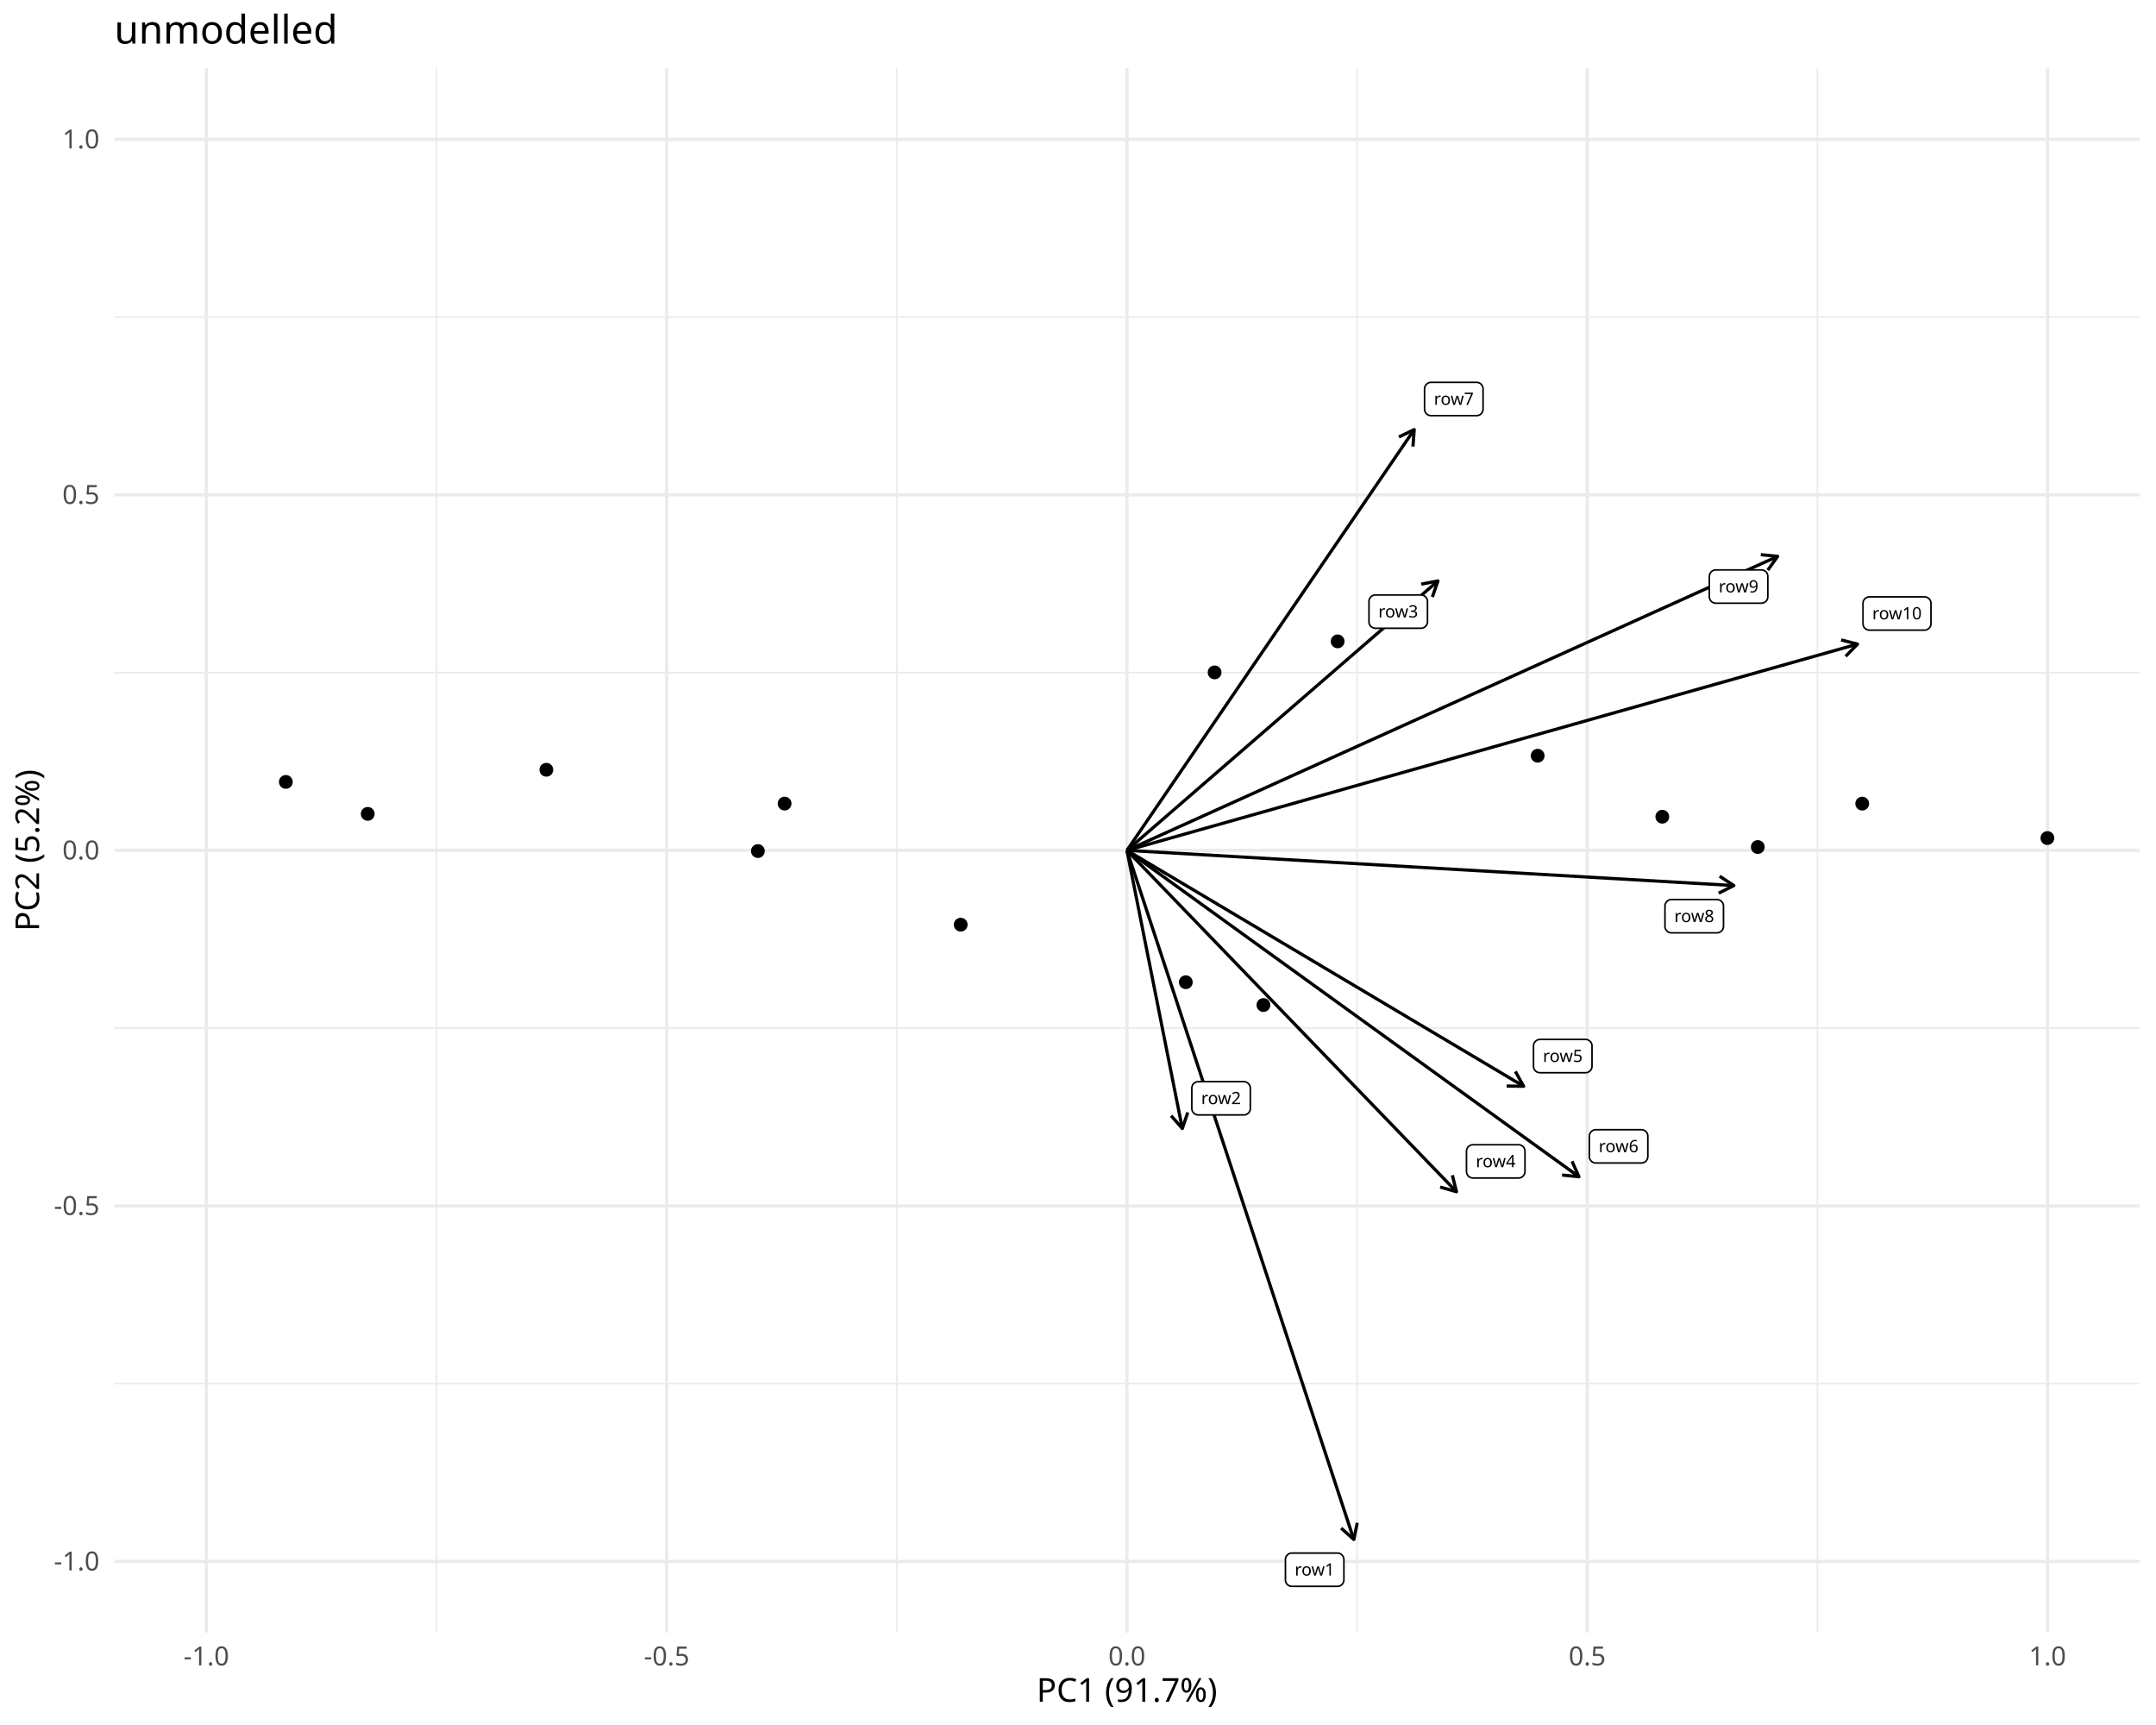
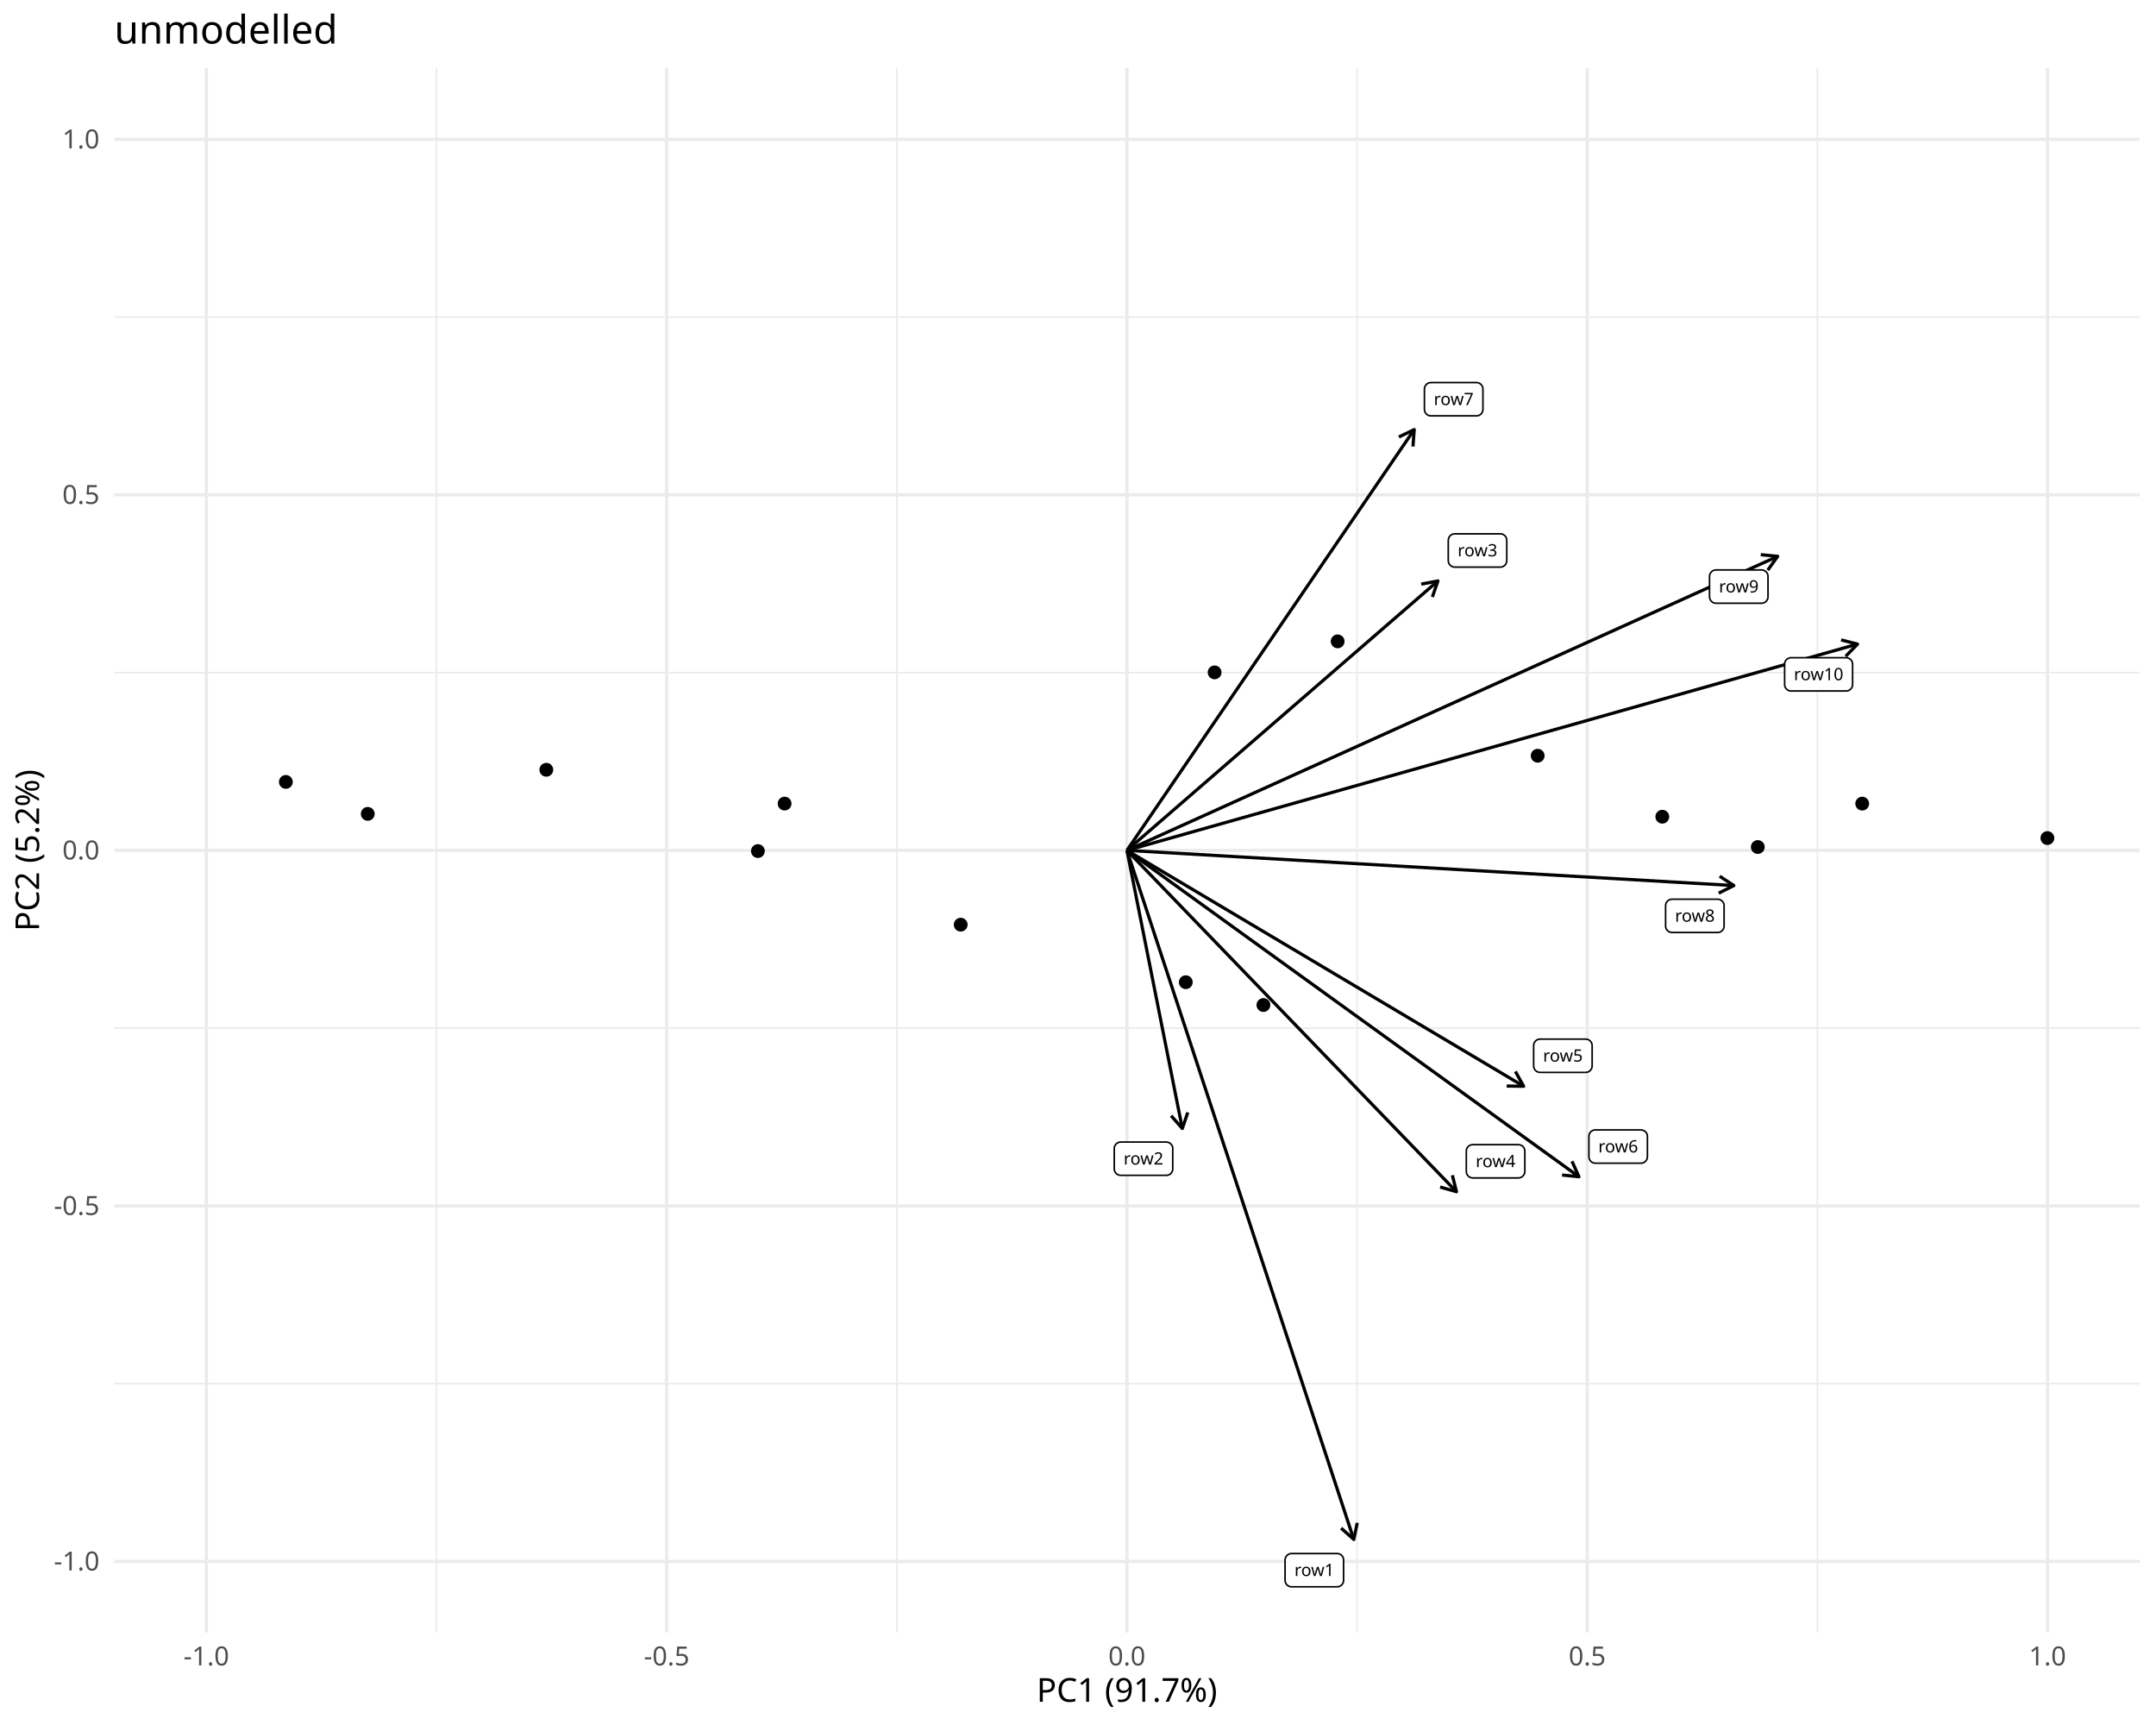
<svg xmlns="http://www.w3.org/2000/svg" class="svglite" data-engine-version="2.0" width="720.00pt" height="576.00pt" viewBox="0 0 720.00 576.00">
  <defs>
    <style type="text/css">
    .svglite line, .svglite polyline, .svglite polygon, .svglite path, .svglite rect, .svglite circle {
      fill: none;
      stroke: #000000;
      stroke-linecap: round;
      stroke-linejoin: round;
      stroke-miterlimit: 10.00;
    }
  </style>
  </defs>
  <rect width="100%" height="100%" style="stroke: none; fill: #FFFFFF;" />
  <defs>
    <clipPath id="cpMC4wMHw3MjAuMDB8MC4wMHw1NzYuMDA=">
      <rect x="0.00" y="0.00" width="720.00" height="576.00" />
    </clipPath>
  </defs>
  <g clip-path="url(#cpMC4wMHw3MjAuMDB8MC4wMHw1NzYuMDA=)">
    <rect x="0.00" y="0.00" width="720.00" height="576.00" style="stroke-width: 1.07; stroke: none; fill: #FFFFFF;" />
  </g>
  <defs>
    <clipPath id="cpMzguMTd8NzE0LjUyfDIyLjc4fDU0NS4xMQ==">
      <rect x="38.17" y="22.78" width="676.35" height="522.33" />
    </clipPath>
  </defs>
  <g clip-path="url(#cpMzguMTd8NzE0LjUyfDIyLjc4fDU0NS4xMQ==)">
    <polyline points="38.17,462.01 714.52,462.01 " style="stroke-width: 0.53; stroke: #EBEBEB; stroke-linecap: butt;" />
    <polyline points="38.17,343.30 714.52,343.30 " style="stroke-width: 0.53; stroke: #EBEBEB; stroke-linecap: butt;" />
    <polyline points="38.17,224.59 714.52,224.59 " style="stroke-width: 0.53; stroke: #EBEBEB; stroke-linecap: butt;" />
    <polyline points="38.17,105.88 714.52,105.88 " style="stroke-width: 0.53; stroke: #EBEBEB; stroke-linecap: butt;" />
    <polyline points="145.77,545.11 145.77,22.78 " style="stroke-width: 0.53; stroke: #EBEBEB; stroke-linecap: butt;" />
    <polyline points="299.49,545.11 299.49,22.78 " style="stroke-width: 0.53; stroke: #EBEBEB; stroke-linecap: butt;" />
    <polyline points="453.20,545.11 453.20,22.78 " style="stroke-width: 0.53; stroke: #EBEBEB; stroke-linecap: butt;" />
    <polyline points="606.92,545.11 606.92,22.78 " style="stroke-width: 0.53; stroke: #EBEBEB; stroke-linecap: butt;" />
    <polyline points="38.17,521.37 714.52,521.37 " style="stroke-width: 1.07; stroke: #EBEBEB; stroke-linecap: butt;" />
    <polyline points="38.17,402.66 714.52,402.66 " style="stroke-width: 1.07; stroke: #EBEBEB; stroke-linecap: butt;" />
    <polyline points="38.17,283.95 714.52,283.95 " style="stroke-width: 1.07; stroke: #EBEBEB; stroke-linecap: butt;" />
    <polyline points="38.17,165.24 714.52,165.24 " style="stroke-width: 1.07; stroke: #EBEBEB; stroke-linecap: butt;" />
    <polyline points="38.17,46.53 714.52,46.53 " style="stroke-width: 1.07; stroke: #EBEBEB; stroke-linecap: butt;" />
    <polyline points="68.91,545.11 68.91,22.78 " style="stroke-width: 1.07; stroke: #EBEBEB; stroke-linecap: butt;" />
    <polyline points="222.63,545.11 222.63,22.78 " style="stroke-width: 1.07; stroke: #EBEBEB; stroke-linecap: butt;" />
    <polyline points="376.34,545.11 376.34,22.78 " style="stroke-width: 1.07; stroke: #EBEBEB; stroke-linecap: butt;" />
    <polyline points="530.06,545.11 530.06,22.78 " style="stroke-width: 1.07; stroke: #EBEBEB; stroke-linecap: butt;" />
    <polyline points="683.78,545.11 683.78,22.78 " style="stroke-width: 1.07; stroke: #EBEBEB; stroke-linecap: butt;" />
    <circle cx="95.46" cy="261.09" r="1.95" style="stroke-width: 0.71; fill: #000000;" />
    <circle cx="405.62" cy="224.52" r="1.95" style="stroke-width: 0.71; fill: #000000;" />
    <circle cx="122.81" cy="271.76" r="1.95" style="stroke-width: 0.71; fill: #000000;" />
    <circle cx="446.71" cy="214.16" r="1.95" style="stroke-width: 0.71; fill: #000000;" />
    <circle cx="182.45" cy="257.04" r="1.95" style="stroke-width: 0.71; fill: #000000;" />
    <circle cx="513.51" cy="252.35" r="1.95" style="stroke-width: 0.71; fill: #000000;" />
    <circle cx="253.10" cy="284.18" r="1.95" style="stroke-width: 0.71; fill: #000000;" />
    <circle cx="555.13" cy="272.71" r="1.95" style="stroke-width: 0.71; fill: #000000;" />
    <circle cx="262.02" cy="268.33" r="1.95" style="stroke-width: 0.71; fill: #000000;" />
    <circle cx="587.02" cy="282.83" r="1.95" style="stroke-width: 0.71; fill: #000000;" />
    <circle cx="320.83" cy="308.76" r="1.95" style="stroke-width: 0.71; fill: #000000;" />
    <circle cx="621.89" cy="268.34" r="1.95" style="stroke-width: 0.71; fill: #000000;" />
    <circle cx="396.00" cy="327.97" r="1.95" style="stroke-width: 0.71; fill: #000000;" />
    <circle cx="683.73" cy="279.84" r="1.95" style="stroke-width: 0.71; fill: #000000;" />
    <circle cx="421.92" cy="335.59" r="1.95" style="stroke-width: 0.71; fill: #000000;" />
    <line x1="376.34" y1="283.95" x2="452.11" y2="514.05" style="stroke-width: 1.07; stroke-linecap: butt;" />
    <polyline points="447.88,510.27 452.11,514.05 453.26,508.50 " style="stroke-width: 1.07; stroke-linecap: butt;" />
    <line x1="376.34" y1="283.95" x2="394.84" y2="376.82" style="stroke-width: 1.07; stroke-linecap: butt;" />
    <polyline points="391.10,372.56 394.84,376.82 396.66,371.45 " style="stroke-width: 1.07; stroke-linecap: butt;" />
    <line x1="376.34" y1="283.95" x2="480.20" y2="193.98" style="stroke-width: 1.07; stroke-linecap: butt;" />
    <polyline points="478.34,199.34 480.20,193.98 474.63,195.05 " style="stroke-width: 1.07; stroke-linecap: butt;" />
    <line x1="376.34" y1="283.95" x2="486.39" y2="397.93" style="stroke-width: 1.07; stroke-linecap: butt;" />
    <polyline points="480.94,396.37 486.39,397.93 485.02,392.43 " style="stroke-width: 1.07; stroke-linecap: butt;" />
    <line x1="376.34" y1="283.95" x2="508.83" y2="362.72" style="stroke-width: 1.07; stroke-linecap: butt;" />
    <polyline points="503.16,362.64 508.83,362.72 506.06,357.77 " style="stroke-width: 1.07; stroke-linecap: butt;" />
    <line x1="376.34" y1="283.95" x2="527.29" y2="392.93" style="stroke-width: 1.07; stroke-linecap: butt;" />
    <polyline points="521.65,392.35 527.29,392.93 524.97,387.76 " style="stroke-width: 1.07; stroke-linecap: butt;" />
    <line x1="376.34" y1="283.95" x2="472.28" y2="143.45" style="stroke-width: 1.07; stroke-linecap: butt;" />
    <polyline points="471.86,149.10 472.28,143.45 467.17,145.90 " style="stroke-width: 1.07; stroke-linecap: butt;" />
    <line x1="376.34" y1="283.95" x2="579.02" y2="295.70" style="stroke-width: 1.07; stroke-linecap: butt;" />
    <polyline points="573.95,298.24 579.02,295.70 574.28,292.58 " style="stroke-width: 1.07; stroke-linecap: butt;" />
    <line x1="376.34" y1="283.95" x2="593.66" y2="185.77" style="stroke-width: 1.07; stroke-linecap: butt;" />
    <polyline points="590.35,190.38 593.66,185.77 588.02,185.21 " style="stroke-width: 1.07; stroke-linecap: butt;" />
    <line x1="376.34" y1="283.95" x2="620.33" y2="215.07" style="stroke-width: 1.07; stroke-linecap: butt;" />
    <polyline points="616.38,219.14 620.33,215.07 614.84,213.68 " style="stroke-width: 1.07; stroke-linecap: butt;" />
-     <polygon points="431.43,529.70 446.64,529.70 446.56,529.70 446.90,529.69 447.24,529.62 447.57,529.50 447.87,529.32 448.14,529.10 448.37,528.84 448.55,528.55 448.69,528.23 448.77,527.89 448.80,527.54 448.80,527.54 448.80,520.75 448.80,520.75 448.77,520.40 448.69,520.06 448.55,519.74 448.37,519.45 448.14,519.19 447.87,518.97 447.57,518.80 447.24,518.67 446.90,518.60 446.64,518.59 431.43,518.59 431.69,518.60 431.34,518.59 430.99,518.63 430.66,518.73 430.35,518.88 430.06,519.08 429.81,519.32 429.60,519.59 429.44,519.90 429.33,520.23 429.27,520.57 429.27,520.75 429.27,527.54 429.27,527.37 429.27,527.72 429.33,528.06 429.44,528.39 429.60,528.70 429.81,528.98 430.06,529.22 430.35,529.42 430.66,529.56 430.99,529.66 431.34,529.70 " style="stroke-width: 0.53; fill: #FFFFFF;" />
-     <text x="439.03" y="526.10" text-anchor="middle" style="font-size: 5.69px; font-family: sans;" textLength="12.34px" lengthAdjust="spacingAndGlyphs">row1</text>
-     <polygon points="400.17,372.29 415.39,372.29 415.30,372.29 415.65,372.28 415.99,372.21 416.31,372.08 416.61,371.91 416.88,371.69 417.11,371.43 417.30,371.14 417.44,370.82 417.52,370.48 417.55,370.13 417.55,370.13 417.55,363.34 417.55,363.34 417.52,362.99 417.44,362.65 417.30,362.33 417.11,362.04 416.88,361.78 416.61,361.56 416.31,361.38 415.99,361.26 415.65,361.19 415.39,361.18 400.17,361.18 400.43,361.19 400.08,361.18 399.74,361.22 399.40,361.32 399.09,361.47 398.80,361.66 398.55,361.90 398.34,362.18 398.18,362.49 398.07,362.82 398.02,363.16 398.01,363.34 398.01,370.13 398.02,369.96 398.02,370.31 398.07,370.65 398.18,370.98 398.34,371.29 398.55,371.56 398.80,371.81 399.09,372.00 399.40,372.15 399.74,372.25 400.08,372.29 " style="stroke-width: 0.53; fill: #FFFFFF;" />
-     <text x="407.78" y="368.69" text-anchor="middle" style="font-size: 5.69px; font-family: sans;" textLength="12.34px" lengthAdjust="spacingAndGlyphs">row2</text>
-     <polygon points="459.33,209.78 474.55,209.78 474.46,209.78 474.81,209.77 475.15,209.70 475.47,209.57 475.77,209.40 476.04,209.18 476.27,208.92 476.46,208.63 476.60,208.31 476.68,207.97 476.71,207.62 476.71,207.62 476.71,200.83 476.71,200.83 476.68,200.48 476.60,200.14 476.46,199.82 476.27,199.53 476.04,199.27 475.77,199.05 475.47,198.88 475.15,198.75 474.81,198.68 474.55,198.67 459.33,198.67 459.59,198.68 459.24,198.67 458.90,198.71 458.57,198.81 458.25,198.96 457.97,199.15 457.71,199.39 457.51,199.67 457.34,199.98 457.23,200.31 457.18,200.65 457.17,200.83 457.17,207.62 457.18,207.45 457.18,207.80 457.23,208.14 457.34,208.47 457.51,208.78 457.71,209.06 457.97,209.30 458.25,209.49 458.57,209.64 458.90,209.74 459.24,209.78 " style="stroke-width: 0.53; fill: #FFFFFF;" />
-     <text x="466.94" y="206.18" text-anchor="middle" style="font-size: 5.69px; font-family: sans;" textLength="12.34px" lengthAdjust="spacingAndGlyphs">row3</text>
-     <polygon points="491.89,393.35 507.11,393.35 507.02,393.35 507.37,393.34 507.71,393.27 508.03,393.15 508.34,392.97 508.60,392.75 508.84,392.49 509.02,392.20 509.16,391.88 509.24,391.54 509.27,391.19 509.27,391.19 509.27,384.40 509.27,384.40 509.24,384.05 509.16,383.71 509.02,383.39 508.84,383.10 508.60,382.84 508.34,382.62 508.03,382.45 507.71,382.32 507.37,382.25 507.11,382.24 491.89,382.24 492.15,382.25 491.81,382.24 491.46,382.28 491.13,382.38 490.81,382.53 490.53,382.72 490.28,382.97 490.07,383.24 489.91,383.55 489.80,383.88 489.74,384.22 489.73,384.40 489.73,391.19 489.74,391.02 489.74,391.37 489.80,391.71 489.91,392.04 490.07,392.35 490.28,392.63 490.53,392.87 490.81,393.06 491.13,393.21 491.46,393.31 491.81,393.35 " style="stroke-width: 0.53; fill: #FFFFFF;" />
-     <text x="499.50" y="389.75" text-anchor="middle" style="font-size: 5.69px; font-family: sans;" textLength="12.34px" lengthAdjust="spacingAndGlyphs">row4</text>
-     <polygon points="514.28,358.20 529.49,358.20 529.41,358.19 529.75,358.18 530.09,358.11 530.42,357.99 530.72,357.81 530.99,357.59 531.22,357.33 531.41,357.04 531.54,356.72 531.63,356.38 531.65,356.04 531.65,356.04 531.65,349.24 531.65,349.24 531.63,348.89 531.54,348.55 531.41,348.23 531.22,347.94 530.99,347.68 530.72,347.46 530.42,347.29 530.09,347.16 529.75,347.09 529.49,347.08 514.28,347.08 514.54,347.09 514.19,347.08 513.85,347.12 513.51,347.22 513.20,347.37 512.91,347.57 512.66,347.81 512.45,348.08 512.29,348.39 512.18,348.72 512.12,349.06 512.12,349.24 512.12,356.04 512.12,355.86 512.12,356.21 512.18,356.55 512.29,356.88 512.45,357.19 512.66,357.47 512.91,357.71 513.20,357.91 513.51,358.05 513.85,358.15 514.19,358.19 " style="stroke-width: 0.53; fill: #FFFFFF;" />
-     <text x="521.89" y="354.60" text-anchor="middle" style="font-size: 5.69px; font-family: sans;" textLength="12.34px" lengthAdjust="spacingAndGlyphs">row5</text>
-     <polygon points="532.93,388.34 548.14,388.34 548.05,388.34 548.40,388.32 548.74,388.25 549.07,388.13 549.37,387.96 549.64,387.74 549.87,387.48 550.05,387.18 550.19,386.86 550.27,386.53 550.30,386.18 550.30,386.18 550.30,379.38 550.30,379.38 550.27,379.04 550.19,378.70 550.05,378.38 549.87,378.09 549.64,377.83 549.37,377.61 549.07,377.43 548.74,377.31 548.40,377.24 548.14,377.22 532.93,377.22 533.19,377.24 532.84,377.22 532.49,377.27 532.16,377.36 531.85,377.51 531.56,377.71 531.31,377.95 531.10,378.23 530.94,378.54 530.83,378.87 530.77,379.21 530.77,379.38 530.77,386.18 530.77,386.01 530.77,386.35 530.83,386.70 530.94,387.03 531.10,387.33 531.31,387.61 531.56,387.85 531.85,388.05 532.16,388.20 532.49,388.30 532.84,388.34 " style="stroke-width: 0.53; fill: #FFFFFF;" />
-     <text x="540.53" y="384.74" text-anchor="middle" style="font-size: 5.69px; font-family: sans;" textLength="12.34px" lengthAdjust="spacingAndGlyphs">row6</text>
-     <polygon points="477.89,138.79 493.11,138.79 493.02,138.79 493.37,138.77 493.71,138.70 494.04,138.58 494.34,138.41 494.61,138.19 494.84,137.92 495.02,137.63 495.16,137.31 495.24,136.97 495.27,136.63 495.27,136.63 495.27,129.83 495.27,129.83 495.24,129.48 495.16,129.15 495.02,128.83 494.84,128.53 494.61,128.27 494.34,128.05 494.04,127.88 493.71,127.76 493.37,127.69 493.11,127.67 477.89,127.67 478.15,127.69 477.81,127.67 477.46,127.71 477.13,127.81 476.81,127.96 476.53,128.16 476.28,128.40 476.07,128.68 475.91,128.98 475.80,129.31 475.74,129.66 475.73,129.83 475.73,136.63 475.74,136.45 475.74,136.80 475.80,137.14 475.91,137.47 476.07,137.78 476.28,138.06 476.53,138.30 476.81,138.50 477.13,138.65 477.46,138.74 477.81,138.79 " style="stroke-width: 0.53; fill: #FFFFFF;" />
-     <text x="485.50" y="135.19" text-anchor="middle" style="font-size: 5.69px; font-family: sans;" textLength="12.34px" lengthAdjust="spacingAndGlyphs">row7</text>
-     <polygon points="558.18,311.49 573.40,311.49 573.31,311.48 573.66,311.47 574.00,311.40 574.32,311.28 574.62,311.10 574.89,310.88 575.12,310.62 575.31,310.33 575.45,310.01 575.53,309.67 575.56,309.33 575.56,309.33 575.56,302.53 575.56,302.53 575.53,302.18 575.45,301.85 575.31,301.53 575.12,301.23 574.89,300.97 574.62,300.75 574.32,300.58 574.00,300.46 573.66,300.39 573.40,300.37 558.18,300.37 558.44,300.39 558.09,300.37 557.75,300.41 557.42,300.51 557.10,300.66 556.82,300.86 556.56,301.10 556.36,301.38 556.19,301.68 556.08,302.01 556.03,302.36 556.02,302.53 556.02,309.33 556.03,309.15 556.03,309.50 556.08,309.84 556.19,310.17 556.36,310.48 556.56,310.76 556.82,311.00 557.10,311.20 557.42,311.35 557.75,311.44 558.09,311.48 " style="stroke-width: 0.53; fill: #FFFFFF;" />
-     <text x="565.79" y="307.89" text-anchor="middle" style="font-size: 5.69px; font-family: sans;" textLength="12.34px" lengthAdjust="spacingAndGlyphs">row8</text>
-     <polygon points="572.99,201.42 588.21,201.42 588.12,201.41 588.47,201.40 588.81,201.33 589.14,201.21 589.44,201.03 589.71,200.81 589.94,200.55 590.12,200.26 590.26,199.94 590.34,199.60 590.37,199.26 590.37,199.26 590.37,192.46 590.37,192.46 590.34,192.11 590.26,191.78 590.12,191.46 589.94,191.16 589.71,190.90 589.44,190.68 589.14,190.51 588.81,190.38 588.47,190.32 588.21,190.30 572.99,190.30 573.25,190.32 572.91,190.30 572.56,190.34 572.23,190.44 571.91,190.59 571.63,190.79 571.38,191.03 571.17,191.31 571.01,191.61 570.90,191.94 570.84,192.29 570.83,192.46 570.83,199.26 570.84,199.08 570.84,199.43 570.90,199.77 571.01,200.10 571.17,200.41 571.38,200.69 571.63,200.93 571.91,201.13 572.23,201.28 572.56,201.37 572.91,201.41 " style="stroke-width: 0.53; fill: #FFFFFF;" />
-     <text x="580.60" y="197.82" text-anchor="middle" style="font-size: 5.69px; font-family: sans;" textLength="12.34px" lengthAdjust="spacingAndGlyphs">row9</text>
-     <polygon points="624.30,210.41 642.69,210.41 642.60,210.41 642.95,210.40 643.29,210.33 643.61,210.20 643.91,210.03 644.18,209.81 644.41,209.55 644.60,209.26 644.73,208.94 644.82,208.60 644.85,208.25 644.85,208.25 644.85,201.46 644.85,201.46 644.82,201.11 644.73,200.77 644.60,200.45 644.41,200.16 644.18,199.90 643.91,199.68 643.61,199.50 643.29,199.38 642.95,199.31 642.69,199.30 624.30,199.30 624.57,199.31 624.22,199.30 623.87,199.34 623.54,199.44 623.22,199.58 622.94,199.78 622.69,200.02 622.48,200.30 622.32,200.61 622.21,200.94 622.15,201.28 622.14,201.46 622.14,208.25 622.15,208.08 622.15,208.43 622.21,208.77 622.32,209.10 622.48,209.41 622.69,209.68 622.94,209.92 623.22,210.12 623.54,210.27 623.87,210.37 624.22,210.41 " style="stroke-width: 0.53; fill: #FFFFFF;" />
-     <text x="633.50" y="206.81" text-anchor="middle" style="font-size: 5.69px; font-family: sans;" textLength="15.50px" lengthAdjust="spacingAndGlyphs">row10</text>
+     <polygon points="431.31,529.85 446.53,529.85 446.44,529.85 446.79,529.84 447.13,529.77 447.46,529.64 447.76,529.47 448.03,529.25 448.26,528.99 448.44,528.70 448.58,528.38 448.66,528.04 448.69,527.69 448.69,527.69 448.69,520.90 448.69,520.90 448.66,520.55 448.58,520.21 448.44,519.89 448.26,519.60 448.03,519.34 447.76,519.12 447.46,518.94 447.13,518.82 446.79,518.75 446.53,518.74 431.31,518.74 431.57,518.75 431.23,518.74 430.88,518.78 430.55,518.88 430.23,519.03 429.95,519.22 429.70,519.46 429.49,519.74 429.33,520.05 429.22,520.38 429.16,520.72 429.15,520.90 429.15,527.69 429.16,527.52 429.16,527.87 429.22,528.21 429.33,528.54 429.49,528.85 429.70,529.12 429.95,529.37 430.23,529.56 430.55,529.71 430.88,529.81 431.23,529.85 " style="stroke-width: 0.53; fill: #FFFFFF;" />
+     <text x="438.92" y="526.25" text-anchor="middle" style="font-size: 5.69px; font-family: sans;" textLength="12.34px" lengthAdjust="spacingAndGlyphs">row1</text>
+     <polygon points="374.27,392.46 389.48,392.46 389.40,392.46 389.74,392.45 390.09,392.38 390.41,392.25 390.71,392.08 390.98,391.86 391.21,391.60 391.40,391.30 391.53,390.98 391.62,390.65 391.64,390.30 391.64,390.30 391.64,383.50 391.64,383.50 391.62,383.16 391.53,382.82 391.40,382.50 391.21,382.21 390.98,381.95 390.71,381.73 390.41,381.55 390.09,381.43 389.74,381.36 389.48,381.34 374.27,381.34 374.53,381.36 374.18,381.35 373.84,381.39 373.50,381.49 373.19,381.63 372.90,381.83 372.65,382.07 372.44,382.35 372.28,382.66 372.17,382.99 372.12,383.33 372.11,383.50 372.11,390.30 372.12,390.13 372.12,390.47 372.17,390.82 372.28,391.15 372.44,391.46 372.65,391.73 372.90,391.97 373.19,392.17 373.50,392.32 373.84,392.42 374.18,392.46 " style="stroke-width: 0.53; fill: #FFFFFF;" />
+     <text x="381.88" y="388.86" text-anchor="middle" style="font-size: 5.69px; font-family: sans;" textLength="12.34px" lengthAdjust="spacingAndGlyphs">row2</text>
+     <polygon points="485.81,189.37 501.03,189.37 500.94,189.37 501.29,189.35 501.63,189.28 501.96,189.16 502.26,188.99 502.53,188.77 502.76,188.51 502.94,188.21 503.08,187.89 503.16,187.55 503.19,187.21 503.19,187.21 503.19,180.41 503.19,180.41 503.16,180.07 503.08,179.73 502.94,179.41 502.76,179.11 502.53,178.85 502.26,178.63 501.96,178.46 501.63,178.34 501.29,178.27 501.03,178.25 485.81,178.25 486.07,178.27 485.73,178.25 485.38,178.30 485.05,178.39 484.73,178.54 484.45,178.74 484.20,178.98 483.99,179.26 483.83,179.57 483.72,179.90 483.66,180.24 483.65,180.41 483.65,187.21 483.66,187.03 483.66,187.38 483.72,187.73 483.83,188.05 483.99,188.36 484.20,188.64 484.45,188.88 484.73,189.08 485.05,189.23 485.38,189.32 485.73,189.37 " style="stroke-width: 0.53; fill: #FFFFFF;" />
+     <text x="493.42" y="185.77" text-anchor="middle" style="font-size: 5.69px; font-family: sans;" textLength="12.34px" lengthAdjust="spacingAndGlyphs">row3</text>
+     <polygon points="491.84,393.33 507.06,393.33 506.97,393.32 507.32,393.31 507.66,393.24 507.98,393.12 508.28,392.94 508.55,392.72 508.78,392.46 508.97,392.17 509.11,391.85 509.19,391.51 509.22,391.17 509.22,391.17 509.22,384.37 509.22,384.37 509.19,384.02 509.11,383.69 508.97,383.37 508.78,383.07 508.55,382.81 508.28,382.59 507.98,382.42 507.66,382.29 507.32,382.23 507.06,382.21 491.84,382.21 492.10,382.23 491.75,382.21 491.41,382.25 491.07,382.35 490.76,382.50 490.47,382.70 490.22,382.94 490.01,383.21 489.85,383.52 489.74,383.85 489.69,384.20 489.68,384.37 489.68,391.17 489.69,390.99 489.69,391.34 489.74,391.68 489.85,392.01 490.01,392.32 490.22,392.60 490.47,392.84 490.76,393.04 491.07,393.19 491.41,393.28 491.75,393.32 " style="stroke-width: 0.53; fill: #FFFFFF;" />
+     <text x="499.45" y="389.73" text-anchor="middle" style="font-size: 5.69px; font-family: sans;" textLength="12.34px" lengthAdjust="spacingAndGlyphs">row4</text>
+     <polygon points="514.32,358.09 529.54,358.09 529.45,358.08 529.80,358.07 530.14,358.00 530.46,357.88 530.76,357.70 531.03,357.48 531.26,357.22 531.45,356.93 531.59,356.61 531.67,356.27 531.70,355.93 531.70,355.93 531.70,349.13 531.70,349.13 531.67,348.78 531.59,348.45 531.45,348.13 531.26,347.83 531.03,347.57 530.76,347.35 530.46,347.18 530.14,347.06 529.80,346.99 529.54,346.97 514.32,346.97 514.58,346.99 514.23,346.97 513.89,347.01 513.55,347.11 513.24,347.26 512.95,347.46 512.70,347.70 512.50,347.98 512.33,348.28 512.22,348.61 512.17,348.96 512.16,349.13 512.16,355.93 512.17,355.75 512.17,356.10 512.22,356.44 512.33,356.77 512.50,357.08 512.70,357.36 512.95,357.60 513.24,357.80 513.55,357.95 513.89,358.04 514.23,358.08 " style="stroke-width: 0.53; fill: #FFFFFF;" />
+     <text x="521.93" y="354.49" text-anchor="middle" style="font-size: 5.69px; font-family: sans;" textLength="12.34px" lengthAdjust="spacingAndGlyphs">row5</text>
+     <polygon points="532.78,388.41 548.00,388.41 547.91,388.40 548.26,388.39 548.60,388.32 548.92,388.20 549.22,388.02 549.49,387.80 549.72,387.54 549.91,387.25 550.04,386.93 550.13,386.59 550.16,386.25 550.16,386.25 550.16,379.45 550.16,379.45 550.13,379.10 550.04,378.77 549.91,378.45 549.72,378.15 549.49,377.89 549.22,377.67 548.92,377.50 548.60,377.38 548.26,377.31 548.00,377.29 532.78,377.29 533.04,377.31 532.69,377.29 532.35,377.33 532.01,377.43 531.70,377.58 531.41,377.78 531.16,378.02 530.95,378.30 530.79,378.60 530.68,378.93 530.63,379.28 530.62,379.45 530.62,386.25 530.63,386.07 530.63,386.42 530.68,386.76 530.79,387.09 530.95,387.40 531.16,387.68 531.41,387.92 531.70,388.12 532.01,388.27 532.35,388.36 532.69,388.40 " style="stroke-width: 0.53; fill: #FFFFFF;" />
+     <text x="540.39" y="384.81" text-anchor="middle" style="font-size: 5.69px; font-family: sans;" textLength="12.34px" lengthAdjust="spacingAndGlyphs">row6</text>
+     <polygon points="477.85,138.86 493.07,138.86 492.98,138.86 493.33,138.85 493.67,138.78 493.99,138.65 494.30,138.48 494.57,138.26 494.80,138.00 494.98,137.70 495.12,137.38 495.20,137.05 495.23,136.70 495.23,136.70 495.23,129.90 495.23,129.90 495.20,129.56 495.12,129.22 494.98,128.90 494.80,128.61 494.57,128.35 494.30,128.13 493.99,127.95 493.67,127.83 493.33,127.76 493.07,127.74 477.85,127.74 478.11,127.76 477.77,127.75 477.42,127.79 477.09,127.89 476.77,128.03 476.49,128.23 476.24,128.47 476.03,128.75 475.87,129.06 475.76,129.39 475.70,129.73 475.69,129.90 475.69,136.70 475.70,136.53 475.70,136.87 475.76,137.22 475.87,137.55 476.03,137.86 476.24,138.13 476.49,138.37 476.77,138.57 477.09,138.72 477.42,138.82 477.77,138.86 " style="stroke-width: 0.53; fill: #FFFFFF;" />
+     <text x="485.46" y="135.26" text-anchor="middle" style="font-size: 5.69px; font-family: sans;" textLength="12.34px" lengthAdjust="spacingAndGlyphs">row7</text>
+     <polygon points="558.39,311.37 573.60,311.37 573.52,311.37 573.87,311.36 574.21,311.29 574.53,311.17 574.83,310.99 575.10,310.77 575.33,310.51 575.52,310.22 575.65,309.90 575.74,309.56 575.76,309.21 575.76,309.21 575.76,302.42 575.76,302.42 575.74,302.07 575.65,301.73 575.52,301.41 575.33,301.12 575.10,300.86 574.83,300.64 574.53,300.47 574.21,300.34 573.87,300.27 573.60,300.26 558.39,300.26 558.65,300.27 558.30,300.26 557.96,300.30 557.62,300.40 557.31,300.55 557.02,300.75 556.77,300.99 556.56,301.26 556.40,301.57 556.29,301.90 556.24,302.24 556.23,302.42 556.23,309.21 556.24,309.04 556.24,309.39 556.29,309.73 556.40,310.06 556.56,310.37 556.77,310.65 557.02,310.89 557.31,311.09 557.62,311.23 557.96,311.33 558.30,311.37 " style="stroke-width: 0.53; fill: #FFFFFF;" />
+     <text x="566.00" y="307.77" text-anchor="middle" style="font-size: 5.69px; font-family: sans;" textLength="12.34px" lengthAdjust="spacingAndGlyphs">row8</text>
+     <polygon points="573.06,201.43 588.27,201.43 588.19,201.42 588.53,201.41 588.87,201.34 589.20,201.22 589.50,201.04 589.77,200.82 590.00,200.56 590.19,200.27 590.32,199.95 590.41,199.61 590.43,199.27 590.43,199.27 590.43,192.47 590.43,192.47 590.41,192.12 590.32,191.79 590.19,191.47 590.00,191.17 589.77,190.91 589.50,190.69 589.20,190.52 588.87,190.39 588.53,190.33 588.27,190.31 573.06,190.31 573.32,190.33 572.97,190.31 572.63,190.35 572.29,190.45 571.98,190.60 571.69,190.80 571.44,191.04 571.23,191.32 571.07,191.62 570.96,191.95 570.90,192.30 570.90,192.47 570.90,199.27 570.90,199.09 570.90,199.44 570.96,199.78 571.07,200.11 571.23,200.42 571.44,200.70 571.69,200.94 571.98,201.14 572.29,201.29 572.63,201.38 572.97,201.42 " style="stroke-width: 0.53; fill: #FFFFFF;" />
+     <text x="580.67" y="197.83" text-anchor="middle" style="font-size: 5.69px; font-family: sans;" textLength="12.34px" lengthAdjust="spacingAndGlyphs">row9</text>
+     <polygon points="598.14,230.73 616.52,230.73 616.43,230.73 616.78,230.72 617.12,230.65 617.44,230.53 617.74,230.35 618.01,230.13 618.24,229.87 618.43,229.58 618.57,229.26 618.65,228.92 618.68,228.57 618.68,228.57 618.68,221.78 618.68,221.78 618.65,221.43 618.57,221.09 618.43,220.77 618.24,220.48 618.01,220.22 617.74,220.00 617.44,219.83 617.12,219.70 616.78,219.63 616.52,219.62 598.14,219.62 598.40,219.63 598.05,219.62 597.70,219.66 597.37,219.76 597.06,219.91 596.77,220.10 596.52,220.35 596.31,220.62 596.15,220.93 596.04,221.26 595.98,221.60 595.98,221.78 595.98,228.57 595.98,228.40 595.98,228.75 596.04,229.09 596.15,229.42 596.31,229.73 596.52,230.01 596.77,230.25 597.06,230.44 597.37,230.59 597.70,230.69 598.05,230.73 " style="stroke-width: 0.53; fill: #FFFFFF;" />
+     <text x="607.33" y="227.13" text-anchor="middle" style="font-size: 5.69px; font-family: sans;" textLength="15.50px" lengthAdjust="spacingAndGlyphs">row10</text>
  </g>
  <g clip-path="url(#cpMC4wMHw3MjAuMDB8MC4wMHw1NzYuMDA=)">
    <text x="33.24" y="524.40" text-anchor="end" style="font-size: 8.80px; fill: #4D4D4D; font-family: sans;" textLength="15.16px" lengthAdjust="spacingAndGlyphs">-1.0</text>
    <text x="33.24" y="405.69" text-anchor="end" style="font-size: 8.80px; fill: #4D4D4D; font-family: sans;" textLength="15.16px" lengthAdjust="spacingAndGlyphs">-0.5</text>
    <text x="33.24" y="286.98" text-anchor="end" style="font-size: 8.80px; fill: #4D4D4D; font-family: sans;" textLength="12.23px" lengthAdjust="spacingAndGlyphs">0.0</text>
    <text x="33.24" y="168.26" text-anchor="end" style="font-size: 8.80px; fill: #4D4D4D; font-family: sans;" textLength="12.23px" lengthAdjust="spacingAndGlyphs">0.5</text>
    <text x="33.24" y="49.55" text-anchor="end" style="font-size: 8.80px; fill: #4D4D4D; font-family: sans;" textLength="12.23px" lengthAdjust="spacingAndGlyphs">1.0</text>
    <text x="68.91" y="556.10" text-anchor="middle" style="font-size: 8.80px; fill: #4D4D4D; font-family: sans;" textLength="15.16px" lengthAdjust="spacingAndGlyphs">-1.0</text>
    <text x="222.63" y="556.10" text-anchor="middle" style="font-size: 8.80px; fill: #4D4D4D; font-family: sans;" textLength="15.16px" lengthAdjust="spacingAndGlyphs">-0.5</text>
    <text x="376.34" y="556.10" text-anchor="middle" style="font-size: 8.80px; fill: #4D4D4D; font-family: sans;" textLength="12.23px" lengthAdjust="spacingAndGlyphs">0.0</text>
    <text x="530.06" y="556.10" text-anchor="middle" style="font-size: 8.80px; fill: #4D4D4D; font-family: sans;" textLength="12.23px" lengthAdjust="spacingAndGlyphs">0.5</text>
    <text x="683.78" y="556.10" text-anchor="middle" style="font-size: 8.80px; fill: #4D4D4D; font-family: sans;" textLength="12.23px" lengthAdjust="spacingAndGlyphs">1.0</text>
    <text x="376.34" y="568.24" text-anchor="middle" style="font-size: 11.00px; font-family: sans;" textLength="62.98px" lengthAdjust="spacingAndGlyphs">PC1 (91.7%)</text>
    <text transform="translate(13.05,283.95) rotate(-90)" text-anchor="middle" style="font-size: 11.00px; font-family: sans;" textLength="56.86px" lengthAdjust="spacingAndGlyphs">PC2 (5.2%)</text>
    <text x="38.17" y="14.56" style="font-size: 13.20px; font-family: sans;" textLength="68.25px" lengthAdjust="spacingAndGlyphs">unmodelled</text>
  </g>
</svg>
